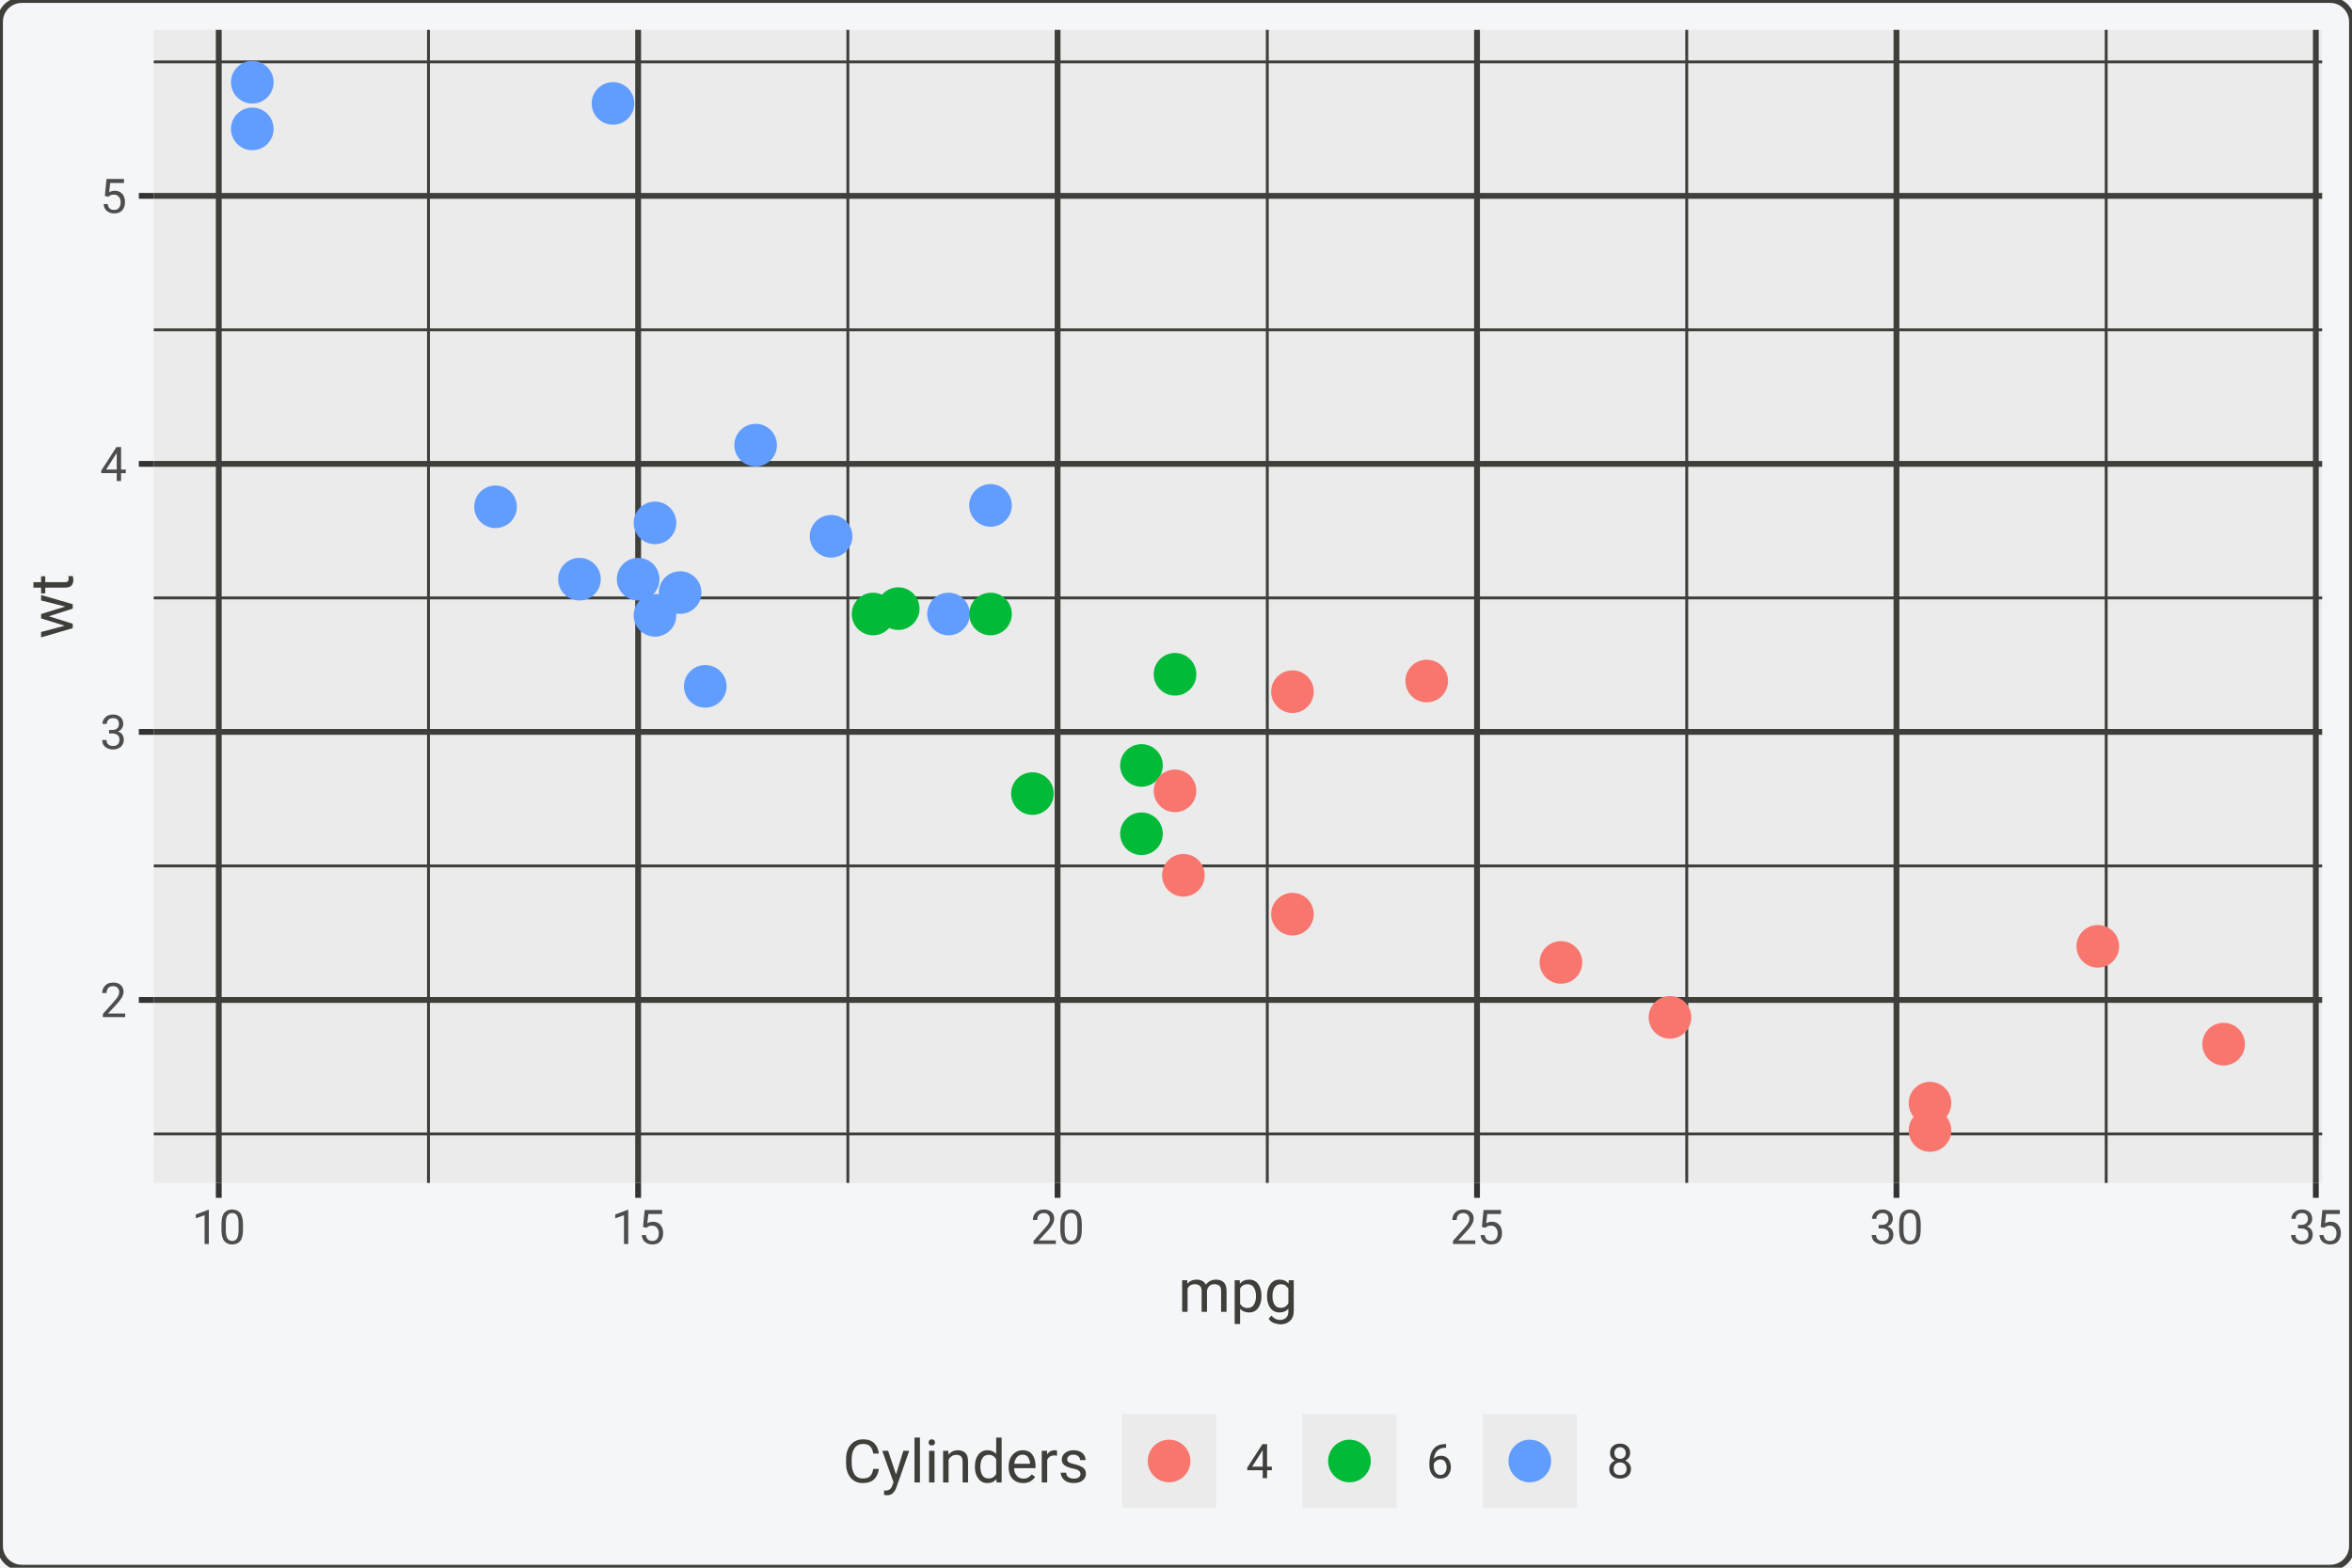
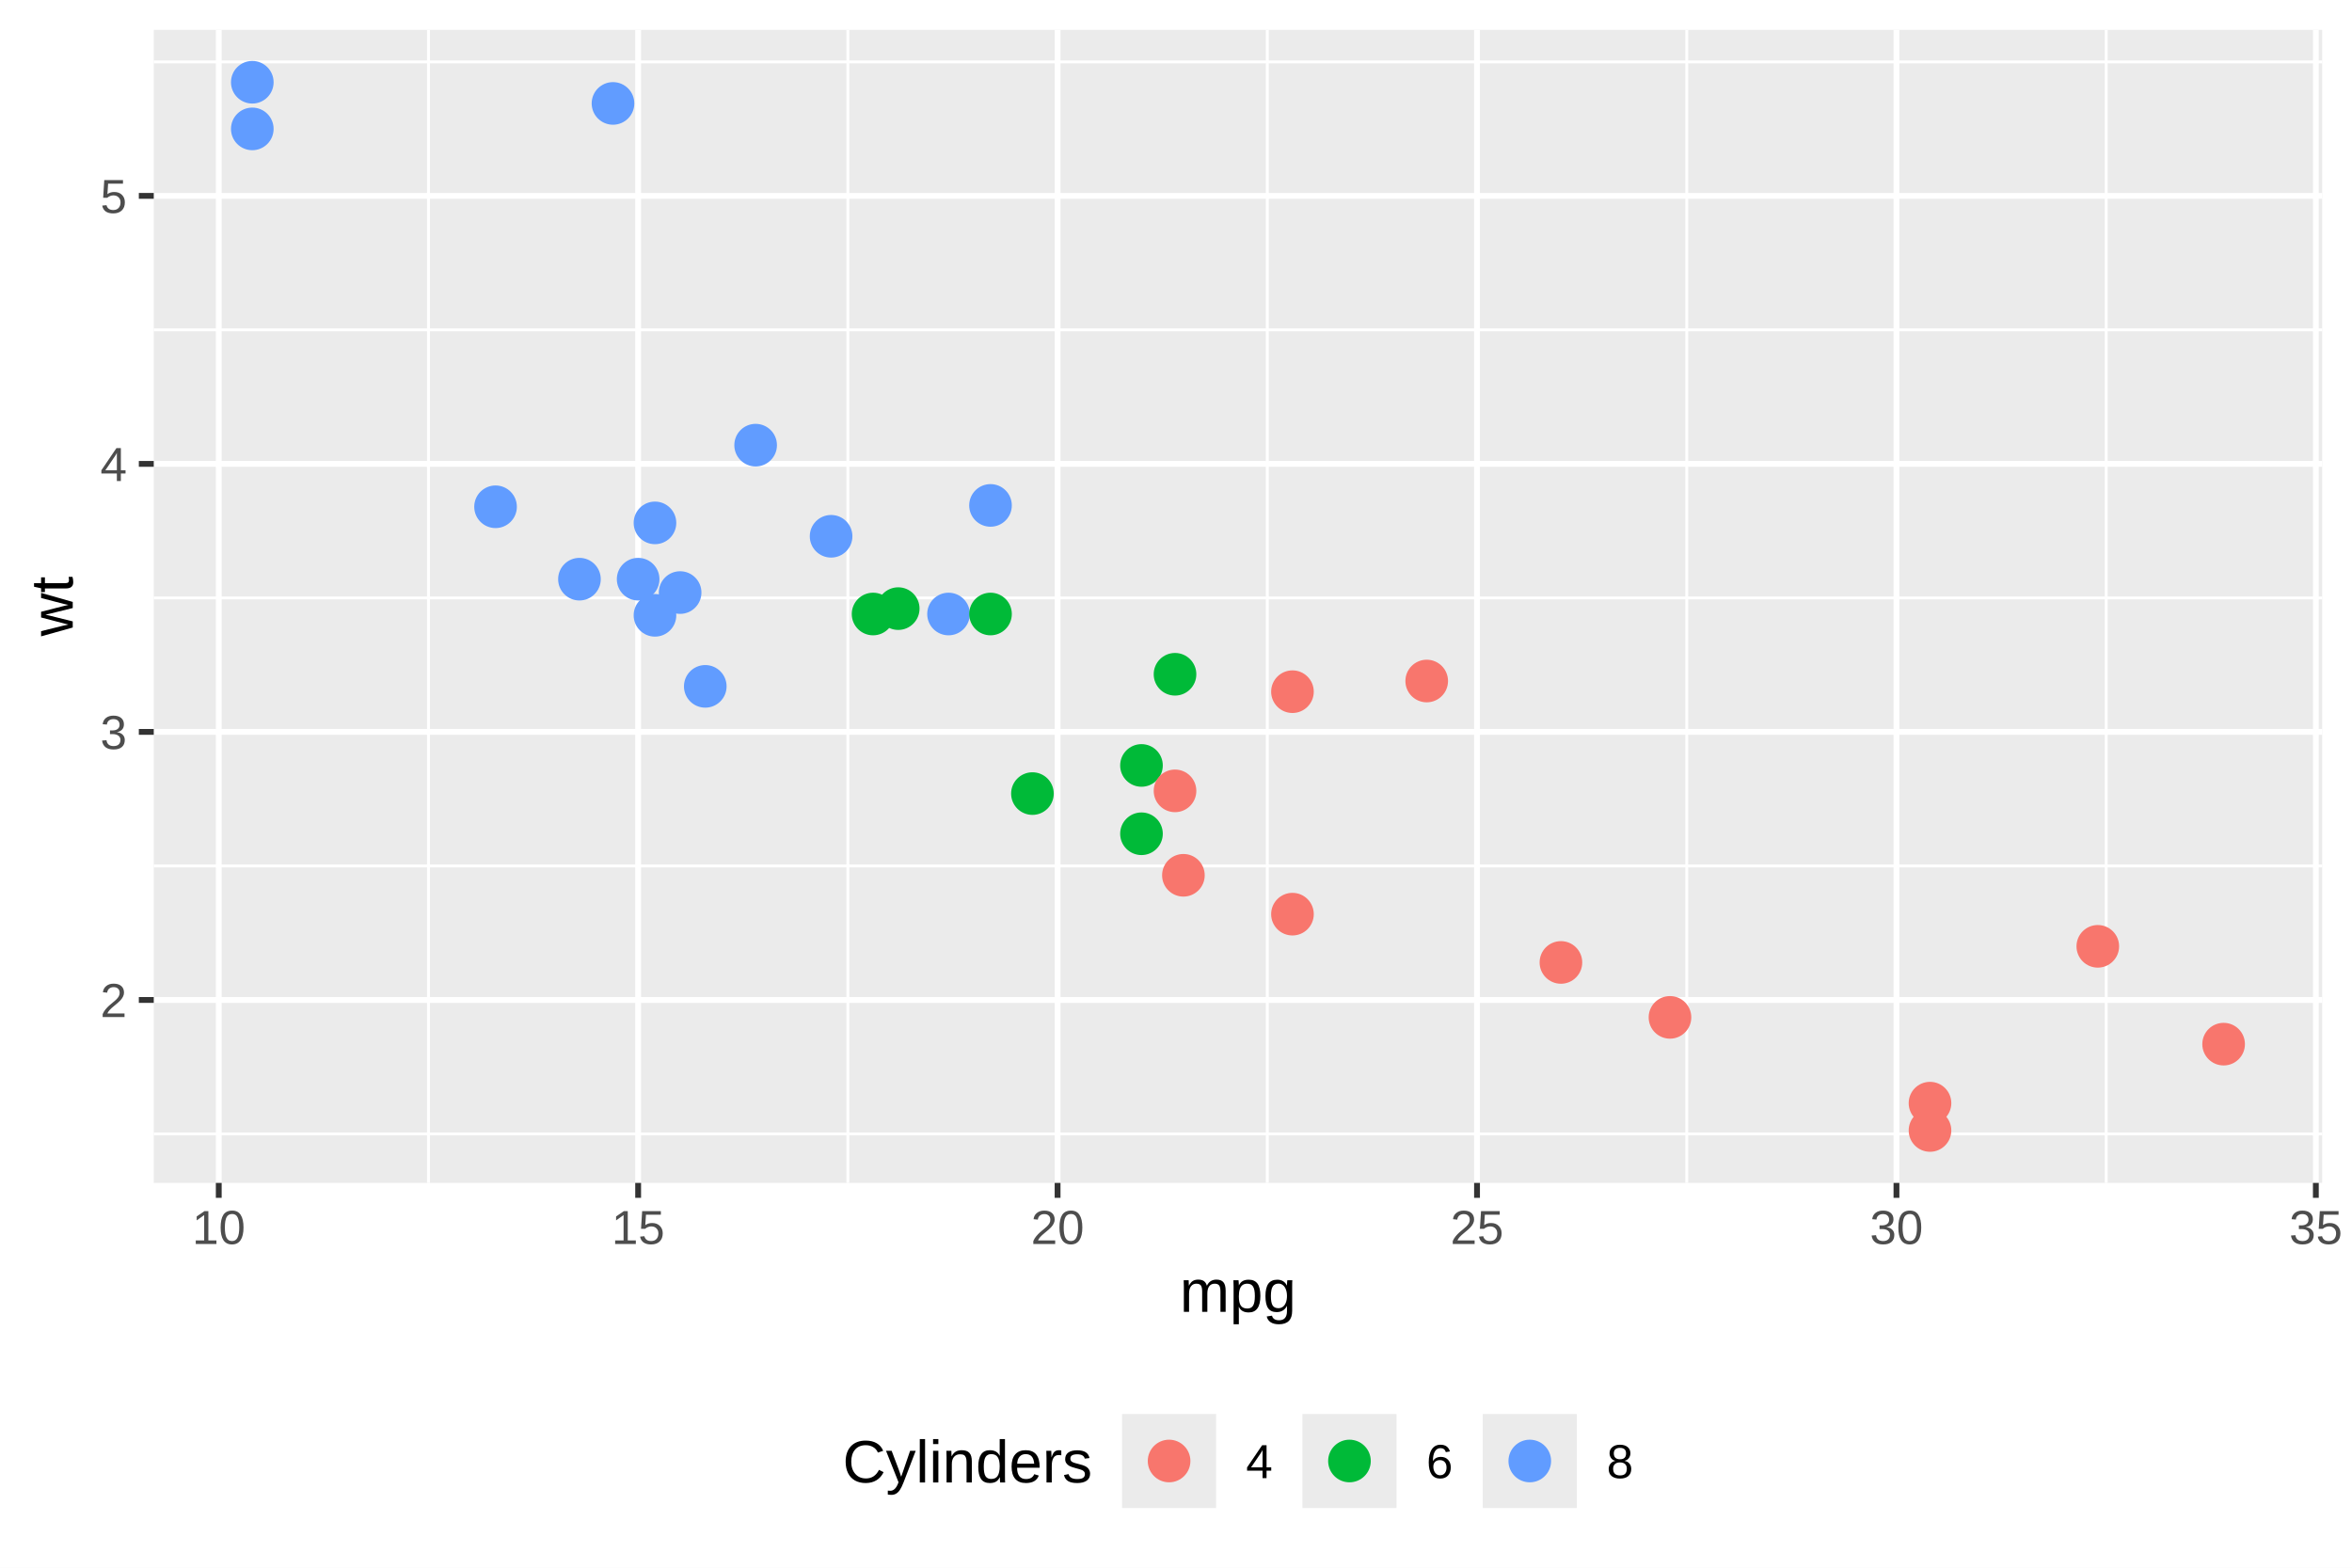
<svg xmlns="http://www.w3.org/2000/svg" width="432.00pt" height="288.00pt" viewBox="0 0 432.00 288.00">
  <g class="svglite">
    <defs>
      <style type="text/css">
-     /* theme-aware-processed */
-     .svglite line, .svglite polyline, .svglite polygon, .svglite path, .svglite circle {
+     .svglite line, .svglite polyline, .svglite polygon, .svglite path, .svglite rect, .svglite circle {
      fill: none;
-       stroke: #3E3F3A;
-       stroke-linecap: round;
-       stroke-linejoin: round;
-       stroke-miterlimit: 10.00;
-     }
-     .svglite &gt; g &gt; rect {
-       fill: none;
-       stroke: #3E3F3A;
+       stroke: #000000;
      stroke-linecap: round;
      stroke-linejoin: round;
      stroke-miterlimit: 10.00;
    }
    .svglite text {
      white-space: pre;
-       fill: #3E3F3A;
    }
    .svglite g.glyphgroup path {
      fill: inherit;
      stroke: none;
    }
  </style>
    </defs>
-     <rect class="svg-bg" width="100%" height="100%" style="stroke: none; fill: #F5F6F8;" />
+     <rect width="100%" height="100%" style="stroke: none; fill: none;" />
    <defs>
      <clipPath id="cpMC4wMHw0MzIuMDB8MC4wMHwyODguMDA=">
        <rect x="0.00" y="0.00" width="432.00" height="288.00" />
      </clipPath>
    </defs>
    <g clip-path="url(#cpMC4wMHw0MzIuMDB8MC4wMHwyODguMDA=)">
-       <rect rx="4" x="0" y="0.00" width="432.00" height="288.00" style="stroke-width: 1.07; stroke: #3E3F3A; fill: #F5F6F8;" />
+       <rect x="0" y="0.00" width="432.00" height="288.00" style="stroke-width: 1.07; stroke: #FFFFFF; fill: #FFFFFF;" />
    </g>
    <defs>
      <clipPath id="cpMjguMjR8NDI2LjUyfDUuNDh8MjE3LjMx">
        <rect x="28.24" y="5.48" width="398.28" height="211.83" />
      </clipPath>
    </defs>
    <g clip-path="url(#cpMjguMjR8NDI2LjUyfDUuNDh8MjE3LjMx)">
      <rect x="28.24" y="5.48" width="398.28" height="211.83" style="stroke-width: 1.07; stroke: none; fill: #EBEBEB;" />
-       <polyline points="28.24,208.32 426.52,208.32 " style="stroke-width: 0.53; stroke: #3E3F3A; stroke-linecap: butt;" />
-       <polyline points="28.24,159.08 426.52,159.08 " style="stroke-width: 0.53; stroke: #3E3F3A; stroke-linecap: butt;" />
-       <polyline points="28.24,109.84 426.52,109.84 " style="stroke-width: 0.53; stroke: #3E3F3A; stroke-linecap: butt;" />
-       <polyline points="28.24,60.60 426.52,60.60 " style="stroke-width: 0.53; stroke: #3E3F3A; stroke-linecap: butt;" />
-       <polyline points="28.24,11.37 426.52,11.37 " style="stroke-width: 0.53; stroke: #3E3F3A; stroke-linecap: butt;" />
-       <polyline points="78.70,217.31 78.70,5.48 " style="stroke-width: 0.53; stroke: #3E3F3A; stroke-linecap: butt;" />
-       <polyline points="155.73,217.31 155.73,5.48 " style="stroke-width: 0.53; stroke: #3E3F3A; stroke-linecap: butt;" />
-       <polyline points="232.77,217.31 232.77,5.48 " style="stroke-width: 0.53; stroke: #3E3F3A; stroke-linecap: butt;" />
-       <polyline points="309.81,217.31 309.81,5.48 " style="stroke-width: 0.53; stroke: #3E3F3A; stroke-linecap: butt;" />
-       <polyline points="386.85,217.31 386.85,5.48 " style="stroke-width: 0.53; stroke: #3E3F3A; stroke-linecap: butt;" />
-       <polyline points="28.24,183.70 426.52,183.70 " style="stroke-width: 1.07; stroke: #3E3F3A; stroke-linecap: butt;" />
-       <polyline points="28.24,134.46 426.52,134.46 " style="stroke-width: 1.07; stroke: #3E3F3A; stroke-linecap: butt;" />
-       <polyline points="28.24,85.22 426.52,85.22 " style="stroke-width: 1.07; stroke: #3E3F3A; stroke-linecap: butt;" />
-       <polyline points="28.24,35.98 426.52,35.98 " style="stroke-width: 1.07; stroke: #3E3F3A; stroke-linecap: butt;" />
-       <polyline points="40.18,217.31 40.18,5.48 " style="stroke-width: 1.07; stroke: #3E3F3A; stroke-linecap: butt;" />
-       <polyline points="117.21,217.31 117.21,5.48 " style="stroke-width: 1.07; stroke: #3E3F3A; stroke-linecap: butt;" />
-       <polyline points="194.25,217.31 194.25,5.48 " style="stroke-width: 1.07; stroke: #3E3F3A; stroke-linecap: butt;" />
-       <polyline points="271.29,217.31 271.29,5.48 " style="stroke-width: 1.07; stroke: #3E3F3A; stroke-linecap: butt;" />
-       <polyline points="348.33,217.31 348.33,5.48 " style="stroke-width: 1.07; stroke: #3E3F3A; stroke-linecap: butt;" />
-       <polyline points="425.36,217.31 425.36,5.48 " style="stroke-width: 1.07; stroke: #3E3F3A; stroke-linecap: butt;" />
+       <polyline points="28.24,208.32 426.52,208.32 " style="stroke-width: 0.53; stroke: #FFFFFF; stroke-linecap: butt;" />
+       <polyline points="28.24,159.08 426.52,159.08 " style="stroke-width: 0.53; stroke: #FFFFFF; stroke-linecap: butt;" />
+       <polyline points="28.24,109.84 426.52,109.84 " style="stroke-width: 0.53; stroke: #FFFFFF; stroke-linecap: butt;" />
+       <polyline points="28.24,60.60 426.52,60.60 " style="stroke-width: 0.53; stroke: #FFFFFF; stroke-linecap: butt;" />
+       <polyline points="28.24,11.37 426.52,11.37 " style="stroke-width: 0.53; stroke: #FFFFFF; stroke-linecap: butt;" />
+       <polyline points="78.70,217.31 78.70,5.48 " style="stroke-width: 0.53; stroke: #FFFFFF; stroke-linecap: butt;" />
+       <polyline points="155.73,217.31 155.73,5.48 " style="stroke-width: 0.53; stroke: #FFFFFF; stroke-linecap: butt;" />
+       <polyline points="232.77,217.31 232.77,5.48 " style="stroke-width: 0.53; stroke: #FFFFFF; stroke-linecap: butt;" />
+       <polyline points="309.81,217.31 309.81,5.48 " style="stroke-width: 0.53; stroke: #FFFFFF; stroke-linecap: butt;" />
+       <polyline points="386.85,217.31 386.85,5.48 " style="stroke-width: 0.53; stroke: #FFFFFF; stroke-linecap: butt;" />
+       <polyline points="28.24,183.70 426.52,183.70 " style="stroke-width: 1.07; stroke: #FFFFFF; stroke-linecap: butt;" />
+       <polyline points="28.24,134.46 426.52,134.46 " style="stroke-width: 1.07; stroke: #FFFFFF; stroke-linecap: butt;" />
+       <polyline points="28.24,85.22 426.52,85.22 " style="stroke-width: 1.07; stroke: #FFFFFF; stroke-linecap: butt;" />
+       <polyline points="28.24,35.98 426.52,35.98 " style="stroke-width: 1.07; stroke: #FFFFFF; stroke-linecap: butt;" />
+       <polyline points="40.18,217.31 40.18,5.48 " style="stroke-width: 1.07; stroke: #FFFFFF; stroke-linecap: butt;" />
+       <polyline points="117.21,217.31 117.21,5.48 " style="stroke-width: 1.07; stroke: #FFFFFF; stroke-linecap: butt;" />
+       <polyline points="194.25,217.31 194.25,5.48 " style="stroke-width: 1.07; stroke: #FFFFFF; stroke-linecap: butt;" />
+       <polyline points="271.29,217.31 271.29,5.48 " style="stroke-width: 1.07; stroke: #FFFFFF; stroke-linecap: butt;" />
+       <polyline points="348.33,217.31 348.33,5.48 " style="stroke-width: 1.07; stroke: #FFFFFF; stroke-linecap: butt;" />
+       <polyline points="425.36,217.31 425.36,5.48 " style="stroke-width: 1.07; stroke: #FFFFFF; stroke-linecap: butt;" />
      <circle cx="209.66" cy="153.17" r="3.56" style="stroke-width: 0.71; stroke: #00BA38; fill: #00BA38;" />
      <circle cx="209.66" cy="140.62" r="3.56" style="stroke-width: 0.71; stroke: #00BA38; fill: #00BA38;" />
      <circle cx="237.39" cy="167.94" r="3.56" style="stroke-width: 0.71; stroke: #F8766D; fill: #F8766D;" />
      <circle cx="215.82" cy="123.87" r="3.56" style="stroke-width: 0.71; stroke: #00BA38; fill: #00BA38;" />
      <circle cx="174.22" cy="112.80" r="3.56" style="stroke-width: 0.71; stroke: #619CFF; fill: #619CFF;" />
      <circle cx="164.98" cy="111.81" r="3.56" style="stroke-width: 0.71; stroke: #00BA38; fill: #00BA38;" />
      <circle cx="106.43" cy="106.40" r="3.56" style="stroke-width: 0.71; stroke: #619CFF; fill: #619CFF;" />
      <circle cx="262.05" cy="125.11" r="3.56" style="stroke-width: 0.71; stroke: #F8766D; fill: #F8766D;" />
      <circle cx="237.39" cy="127.07" r="3.56" style="stroke-width: 0.71; stroke: #F8766D; fill: #F8766D;" />
      <circle cx="181.93" cy="112.80" r="3.56" style="stroke-width: 0.71; stroke: #00BA38; fill: #00BA38;" />
      <circle cx="160.36" cy="112.80" r="3.56" style="stroke-width: 0.71; stroke: #00BA38; fill: #00BA38;" />
      <circle cx="138.79" cy="81.78" r="3.56" style="stroke-width: 0.71; stroke: #619CFF; fill: #619CFF;" />
      <circle cx="152.65" cy="98.52" r="3.56" style="stroke-width: 0.71; stroke: #619CFF; fill: #619CFF;" />
      <circle cx="120.30" cy="96.06" r="3.56" style="stroke-width: 0.71; stroke: #619CFF; fill: #619CFF;" />
      <circle cx="46.34" cy="23.68" r="3.56" style="stroke-width: 0.71; stroke: #619CFF; fill: #619CFF;" />
      <circle cx="46.34" cy="15.11" r="3.56" style="stroke-width: 0.71; stroke: #619CFF; fill: #619CFF;" />
      <circle cx="112.59" cy="19.00" r="3.56" style="stroke-width: 0.71; stroke: #619CFF; fill: #619CFF;" />
      <circle cx="385.31" cy="173.85" r="3.56" style="stroke-width: 0.71; stroke: #F8766D; fill: #F8766D;" />
      <circle cx="354.49" cy="202.66" r="3.56" style="stroke-width: 0.71; stroke: #F8766D; fill: #F8766D;" />
      <circle cx="408.42" cy="191.82" r="3.56" style="stroke-width: 0.71; stroke: #F8766D; fill: #F8766D;" />
      <circle cx="217.36" cy="160.80" r="3.56" style="stroke-width: 0.71; stroke: #F8766D; fill: #F8766D;" />
      <circle cx="124.92" cy="108.86" r="3.56" style="stroke-width: 0.71; stroke: #619CFF; fill: #619CFF;" />
      <circle cx="120.30" cy="113.04" r="3.56" style="stroke-width: 0.71; stroke: #619CFF; fill: #619CFF;" />
      <circle cx="91.02" cy="93.10" r="3.56" style="stroke-width: 0.71; stroke: #619CFF; fill: #619CFF;" />
      <circle cx="181.93" cy="92.85" r="3.56" style="stroke-width: 0.71; stroke: #619CFF; fill: #619CFF;" />
      <circle cx="306.73" cy="186.90" r="3.56" style="stroke-width: 0.71; stroke: #F8766D; fill: #F8766D;" />
      <circle cx="286.70" cy="176.81" r="3.56" style="stroke-width: 0.71; stroke: #F8766D; fill: #F8766D;" />
      <circle cx="354.49" cy="207.68" r="3.56" style="stroke-width: 0.71; stroke: #F8766D; fill: #F8766D;" />
      <circle cx="129.54" cy="126.09" r="3.56" style="stroke-width: 0.71; stroke: #619CFF; fill: #619CFF;" />
      <circle cx="189.63" cy="145.79" r="3.56" style="stroke-width: 0.71; stroke: #00BA38; fill: #00BA38;" />
      <circle cx="117.21" cy="106.40" r="3.56" style="stroke-width: 0.71; stroke: #619CFF; fill: #619CFF;" />
      <circle cx="215.82" cy="145.29" r="3.56" style="stroke-width: 0.71; stroke: #F8766D; fill: #F8766D;" />
    </g>
    <g clip-path="url(#cpMC4wMHw0MzIuMDB8MC4wMHwyODguMDA=)">
-       <text x="23.31" y="186.85" text-anchor="end" style="font-size: 8.80px;fill: #4D4D4D; font-family: &quot;Roboto&quot;, -apple-system, BlinkMacSystemFont, &quot;Segoe UI&quot;, system-ui, sans-serif;" textLength="4.89px" lengthAdjust="spacingAndGlyphs">2</text>
-       <text x="23.31" y="137.61" text-anchor="end" style="font-size: 8.80px;fill: #4D4D4D; font-family: &quot;Roboto&quot;, -apple-system, BlinkMacSystemFont, &quot;Segoe UI&quot;, system-ui, sans-serif;" textLength="4.89px" lengthAdjust="spacingAndGlyphs">3</text>
-       <text x="23.31" y="88.37" text-anchor="end" style="font-size: 8.80px;fill: #4D4D4D; font-family: &quot;Roboto&quot;, -apple-system, BlinkMacSystemFont, &quot;Segoe UI&quot;, system-ui, sans-serif;" textLength="4.89px" lengthAdjust="spacingAndGlyphs">4</text>
-       <text x="23.31" y="39.13" text-anchor="end" style="font-size: 8.80px;fill: #4D4D4D; font-family: &quot;Roboto&quot;, -apple-system, BlinkMacSystemFont, &quot;Segoe UI&quot;, system-ui, sans-serif;" textLength="4.89px" lengthAdjust="spacingAndGlyphs">5</text>
+       <text x="23.31" y="186.85" text-anchor="end" style="font-size: 8.80px;fill: #4D4D4D; font-family: &quot;Arial&quot;;" textLength="4.89px" lengthAdjust="spacingAndGlyphs">2</text>
+       <text x="23.31" y="137.61" text-anchor="end" style="font-size: 8.80px;fill: #4D4D4D; font-family: &quot;Arial&quot;;" textLength="4.89px" lengthAdjust="spacingAndGlyphs">3</text>
+       <text x="23.31" y="88.37" text-anchor="end" style="font-size: 8.80px;fill: #4D4D4D; font-family: &quot;Arial&quot;;" textLength="4.89px" lengthAdjust="spacingAndGlyphs">4</text>
+       <text x="23.31" y="39.13" text-anchor="end" style="font-size: 8.80px;fill: #4D4D4D; font-family: &quot;Arial&quot;;" textLength="4.89px" lengthAdjust="spacingAndGlyphs">5</text>
      <polyline points="25.50,183.70 28.24,183.70 " style="stroke-width: 1.07; stroke: #333333; stroke-linecap: butt;" />
      <polyline points="25.50,134.46 28.24,134.46 " style="stroke-width: 1.07; stroke: #333333; stroke-linecap: butt;" />
      <polyline points="25.50,85.22 28.24,85.22 " style="stroke-width: 1.07; stroke: #333333; stroke-linecap: butt;" />
      <polyline points="25.50,35.98 28.24,35.98 " style="stroke-width: 1.07; stroke: #333333; stroke-linecap: butt;" />
      <polyline points="40.18,220.05 40.18,217.31 " style="stroke-width: 1.07; stroke: #333333; stroke-linecap: butt;" />
      <polyline points="117.21,220.05 117.21,217.31 " style="stroke-width: 1.07; stroke: #333333; stroke-linecap: butt;" />
      <polyline points="194.25,220.05 194.25,217.31 " style="stroke-width: 1.07; stroke: #333333; stroke-linecap: butt;" />
      <polyline points="271.29,220.05 271.29,217.31 " style="stroke-width: 1.07; stroke: #333333; stroke-linecap: butt;" />
      <polyline points="348.33,220.05 348.33,217.31 " style="stroke-width: 1.07; stroke: #333333; stroke-linecap: butt;" />
      <polyline points="425.36,220.05 425.36,217.31 " style="stroke-width: 1.07; stroke: #333333; stroke-linecap: butt;" />
-       <text x="40.18" y="228.54" text-anchor="middle" style="font-size: 8.80px;fill: #4D4D4D; font-family: &quot;Roboto&quot;, -apple-system, BlinkMacSystemFont, &quot;Segoe UI&quot;, system-ui, sans-serif;" textLength="9.78px" lengthAdjust="spacingAndGlyphs">10</text>
-       <text x="117.21" y="228.54" text-anchor="middle" style="font-size: 8.80px;fill: #4D4D4D; font-family: &quot;Roboto&quot;, -apple-system, BlinkMacSystemFont, &quot;Segoe UI&quot;, system-ui, sans-serif;" textLength="9.78px" lengthAdjust="spacingAndGlyphs">15</text>
-       <text x="194.25" y="228.54" text-anchor="middle" style="font-size: 8.80px;fill: #4D4D4D; font-family: &quot;Roboto&quot;, -apple-system, BlinkMacSystemFont, &quot;Segoe UI&quot;, system-ui, sans-serif;" textLength="9.78px" lengthAdjust="spacingAndGlyphs">20</text>
-       <text x="271.29" y="228.54" text-anchor="middle" style="font-size: 8.80px;fill: #4D4D4D; font-family: &quot;Roboto&quot;, -apple-system, BlinkMacSystemFont, &quot;Segoe UI&quot;, system-ui, sans-serif;" textLength="9.78px" lengthAdjust="spacingAndGlyphs">25</text>
-       <text x="348.33" y="228.54" text-anchor="middle" style="font-size: 8.80px;fill: #4D4D4D; font-family: &quot;Roboto&quot;, -apple-system, BlinkMacSystemFont, &quot;Segoe UI&quot;, system-ui, sans-serif;" textLength="9.78px" lengthAdjust="spacingAndGlyphs">30</text>
-       <text x="425.36" y="228.54" text-anchor="middle" style="font-size: 8.80px;fill: #4D4D4D; font-family: &quot;Roboto&quot;, -apple-system, BlinkMacSystemFont, &quot;Segoe UI&quot;, system-ui, sans-serif;" textLength="9.78px" lengthAdjust="spacingAndGlyphs">35</text>
-       <text x="227.38" y="241.00" text-anchor="middle" style="font-size: 11.00px; font-family: &quot;Roboto&quot;, -apple-system, BlinkMacSystemFont, &quot;Segoe UI&quot;, system-ui, sans-serif;" textLength="21.41px" lengthAdjust="spacingAndGlyphs">mpg</text>
-       <text transform="translate(13.36,111.39) rotate(-90)" text-anchor="middle" style="font-size: 11.00px; font-family: &quot;Roboto&quot;, -apple-system, BlinkMacSystemFont, &quot;Segoe UI&quot;, system-ui, sans-serif;" textLength="11.00px" lengthAdjust="spacingAndGlyphs">wt</text>
-       <rect rx="4" x="149.28" y="254.28" width="156.19" height="28.24" style="stroke-width: 1.07; stroke: none; fill: #F5F6F8;" />
-       <text x="154.76" y="272.34" style="font-size: 11.00px; font-family: &quot;Roboto&quot;, -apple-system, BlinkMacSystemFont, &quot;Segoe UI&quot;, system-ui, sans-serif;" textLength="45.84px" lengthAdjust="spacingAndGlyphs">Cylinders</text>
+       <text x="40.18" y="228.54" text-anchor="middle" style="font-size: 8.80px;fill: #4D4D4D; font-family: &quot;Arial&quot;;" textLength="9.78px" lengthAdjust="spacingAndGlyphs">10</text>
+       <text x="117.21" y="228.54" text-anchor="middle" style="font-size: 8.80px;fill: #4D4D4D; font-family: &quot;Arial&quot;;" textLength="9.78px" lengthAdjust="spacingAndGlyphs">15</text>
+       <text x="194.25" y="228.54" text-anchor="middle" style="font-size: 8.80px;fill: #4D4D4D; font-family: &quot;Arial&quot;;" textLength="9.78px" lengthAdjust="spacingAndGlyphs">20</text>
+       <text x="271.29" y="228.54" text-anchor="middle" style="font-size: 8.80px;fill: #4D4D4D; font-family: &quot;Arial&quot;;" textLength="9.78px" lengthAdjust="spacingAndGlyphs">25</text>
+       <text x="348.33" y="228.54" text-anchor="middle" style="font-size: 8.80px;fill: #4D4D4D; font-family: &quot;Arial&quot;;" textLength="9.78px" lengthAdjust="spacingAndGlyphs">30</text>
+       <text x="425.36" y="228.54" text-anchor="middle" style="font-size: 8.80px;fill: #4D4D4D; font-family: &quot;Arial&quot;;" textLength="9.78px" lengthAdjust="spacingAndGlyphs">35</text>
+       <text x="227.38" y="241.00" text-anchor="middle" style="font-size: 11.00px; font-family: &quot;Arial&quot;;" textLength="21.41px" lengthAdjust="spacingAndGlyphs">mpg</text>
+       <text transform="translate(13.36,111.39) rotate(-90)" text-anchor="middle" style="font-size: 11.00px; font-family: &quot;Arial&quot;;" textLength="11.00px" lengthAdjust="spacingAndGlyphs">wt</text>
+       <rect x="149.28" y="254.28" width="156.19" height="28.24" style="stroke-width: 1.07; stroke: none; fill: #FFFFFF;" />
+       <text x="154.76" y="272.34" style="font-size: 11.00px; font-family: &quot;Arial&quot;;" textLength="45.84px" lengthAdjust="spacingAndGlyphs">Cylinders</text>
      <rect x="206.09" y="259.76" width="17.28" height="17.28" style="stroke-width: 1.07; stroke: none; fill: #EBEBEB;" />
      <circle cx="214.73" cy="268.40" r="3.56" style="stroke-width: 0.71; stroke: #F8766D; fill: #F8766D;" />
      <rect x="239.22" y="259.76" width="17.28" height="17.28" style="stroke-width: 1.07; stroke: none; fill: #EBEBEB;" />
      <circle cx="247.86" cy="268.40" r="3.56" style="stroke-width: 0.71; stroke: #00BA38; fill: #00BA38;" />
      <rect x="272.34" y="259.76" width="17.28" height="17.28" style="stroke-width: 1.07; stroke: none; fill: #EBEBEB;" />
      <circle cx="280.98" cy="268.40" r="3.56" style="stroke-width: 0.71; stroke: #619CFF; fill: #619CFF;" />
-       <text x="228.85" y="271.55" style="font-size: 8.80px; font-family: &quot;Roboto&quot;, -apple-system, BlinkMacSystemFont, &quot;Segoe UI&quot;, system-ui, sans-serif;" textLength="4.89px" lengthAdjust="spacingAndGlyphs">4</text>
-       <text x="261.97" y="271.55" style="font-size: 8.80px; font-family: &quot;Roboto&quot;, -apple-system, BlinkMacSystemFont, &quot;Segoe UI&quot;, system-ui, sans-serif;" textLength="4.89px" lengthAdjust="spacingAndGlyphs">6</text>
-       <text x="295.10" y="271.55" style="font-size: 8.80px; font-family: &quot;Roboto&quot;, -apple-system, BlinkMacSystemFont, &quot;Segoe UI&quot;, system-ui, sans-serif;" textLength="4.89px" lengthAdjust="spacingAndGlyphs">8</text>
+       <text x="228.85" y="271.55" style="font-size: 8.80px; font-family: &quot;Arial&quot;;" textLength="4.89px" lengthAdjust="spacingAndGlyphs">4</text>
+       <text x="261.97" y="271.55" style="font-size: 8.80px; font-family: &quot;Arial&quot;;" textLength="4.89px" lengthAdjust="spacingAndGlyphs">6</text>
+       <text x="295.10" y="271.55" style="font-size: 8.80px; font-family: &quot;Arial&quot;;" textLength="4.89px" lengthAdjust="spacingAndGlyphs">8</text>
    </g>
  </g>
</svg>
